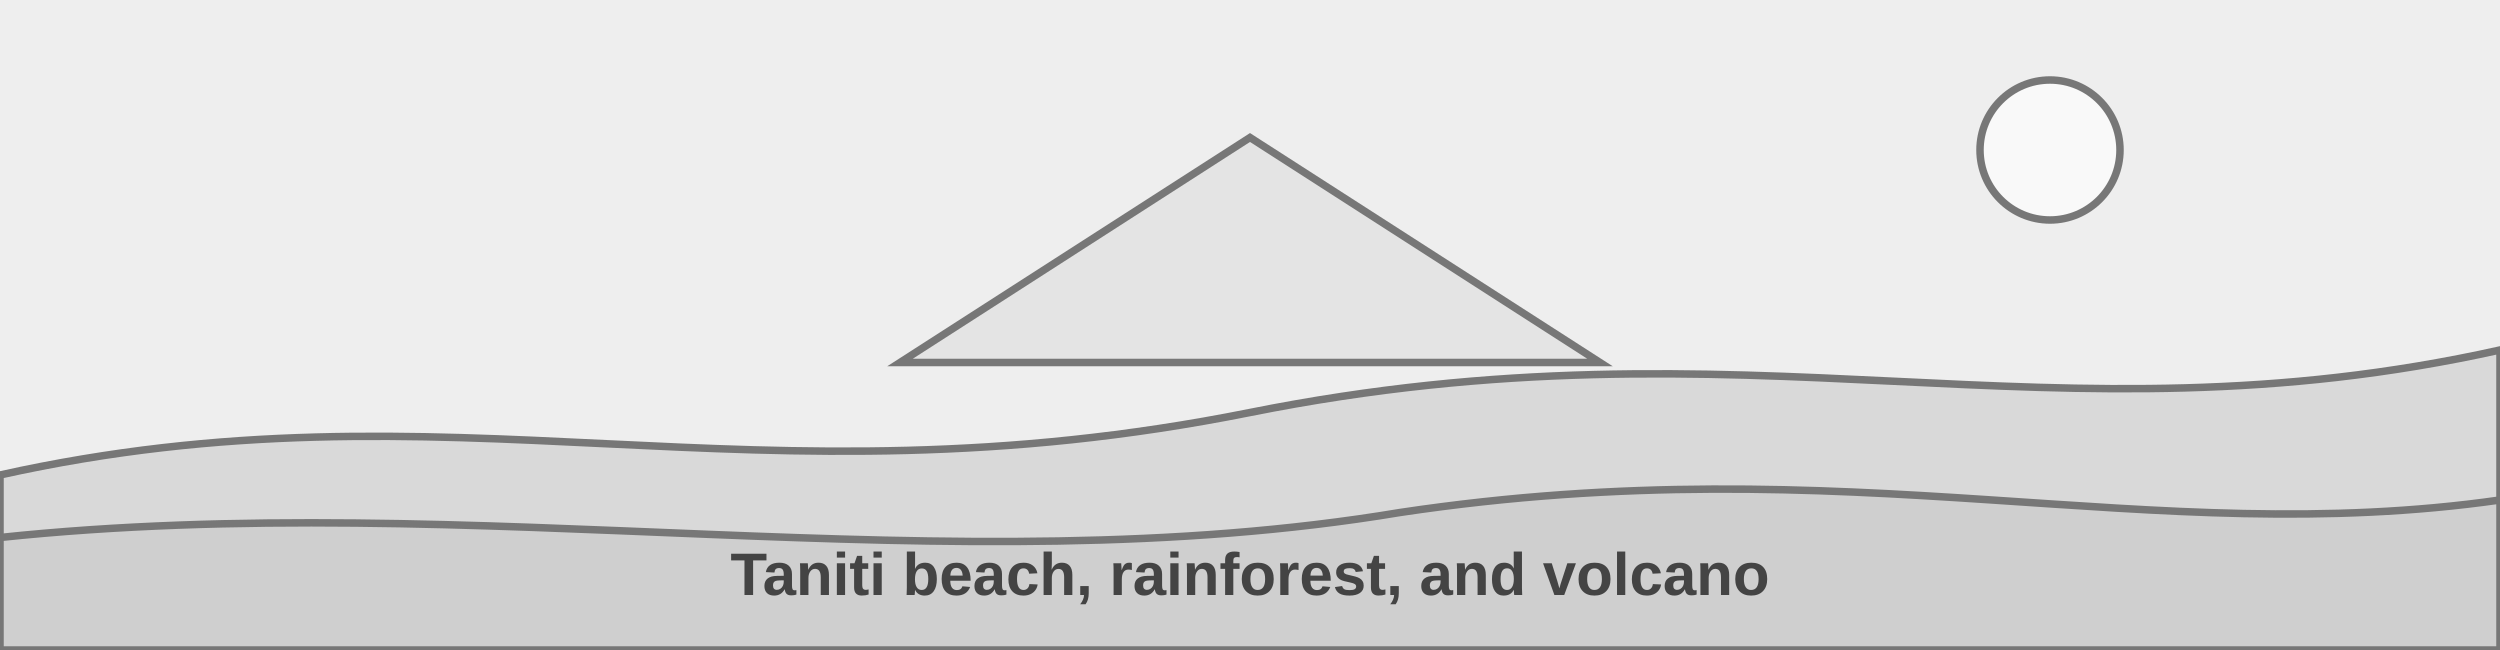
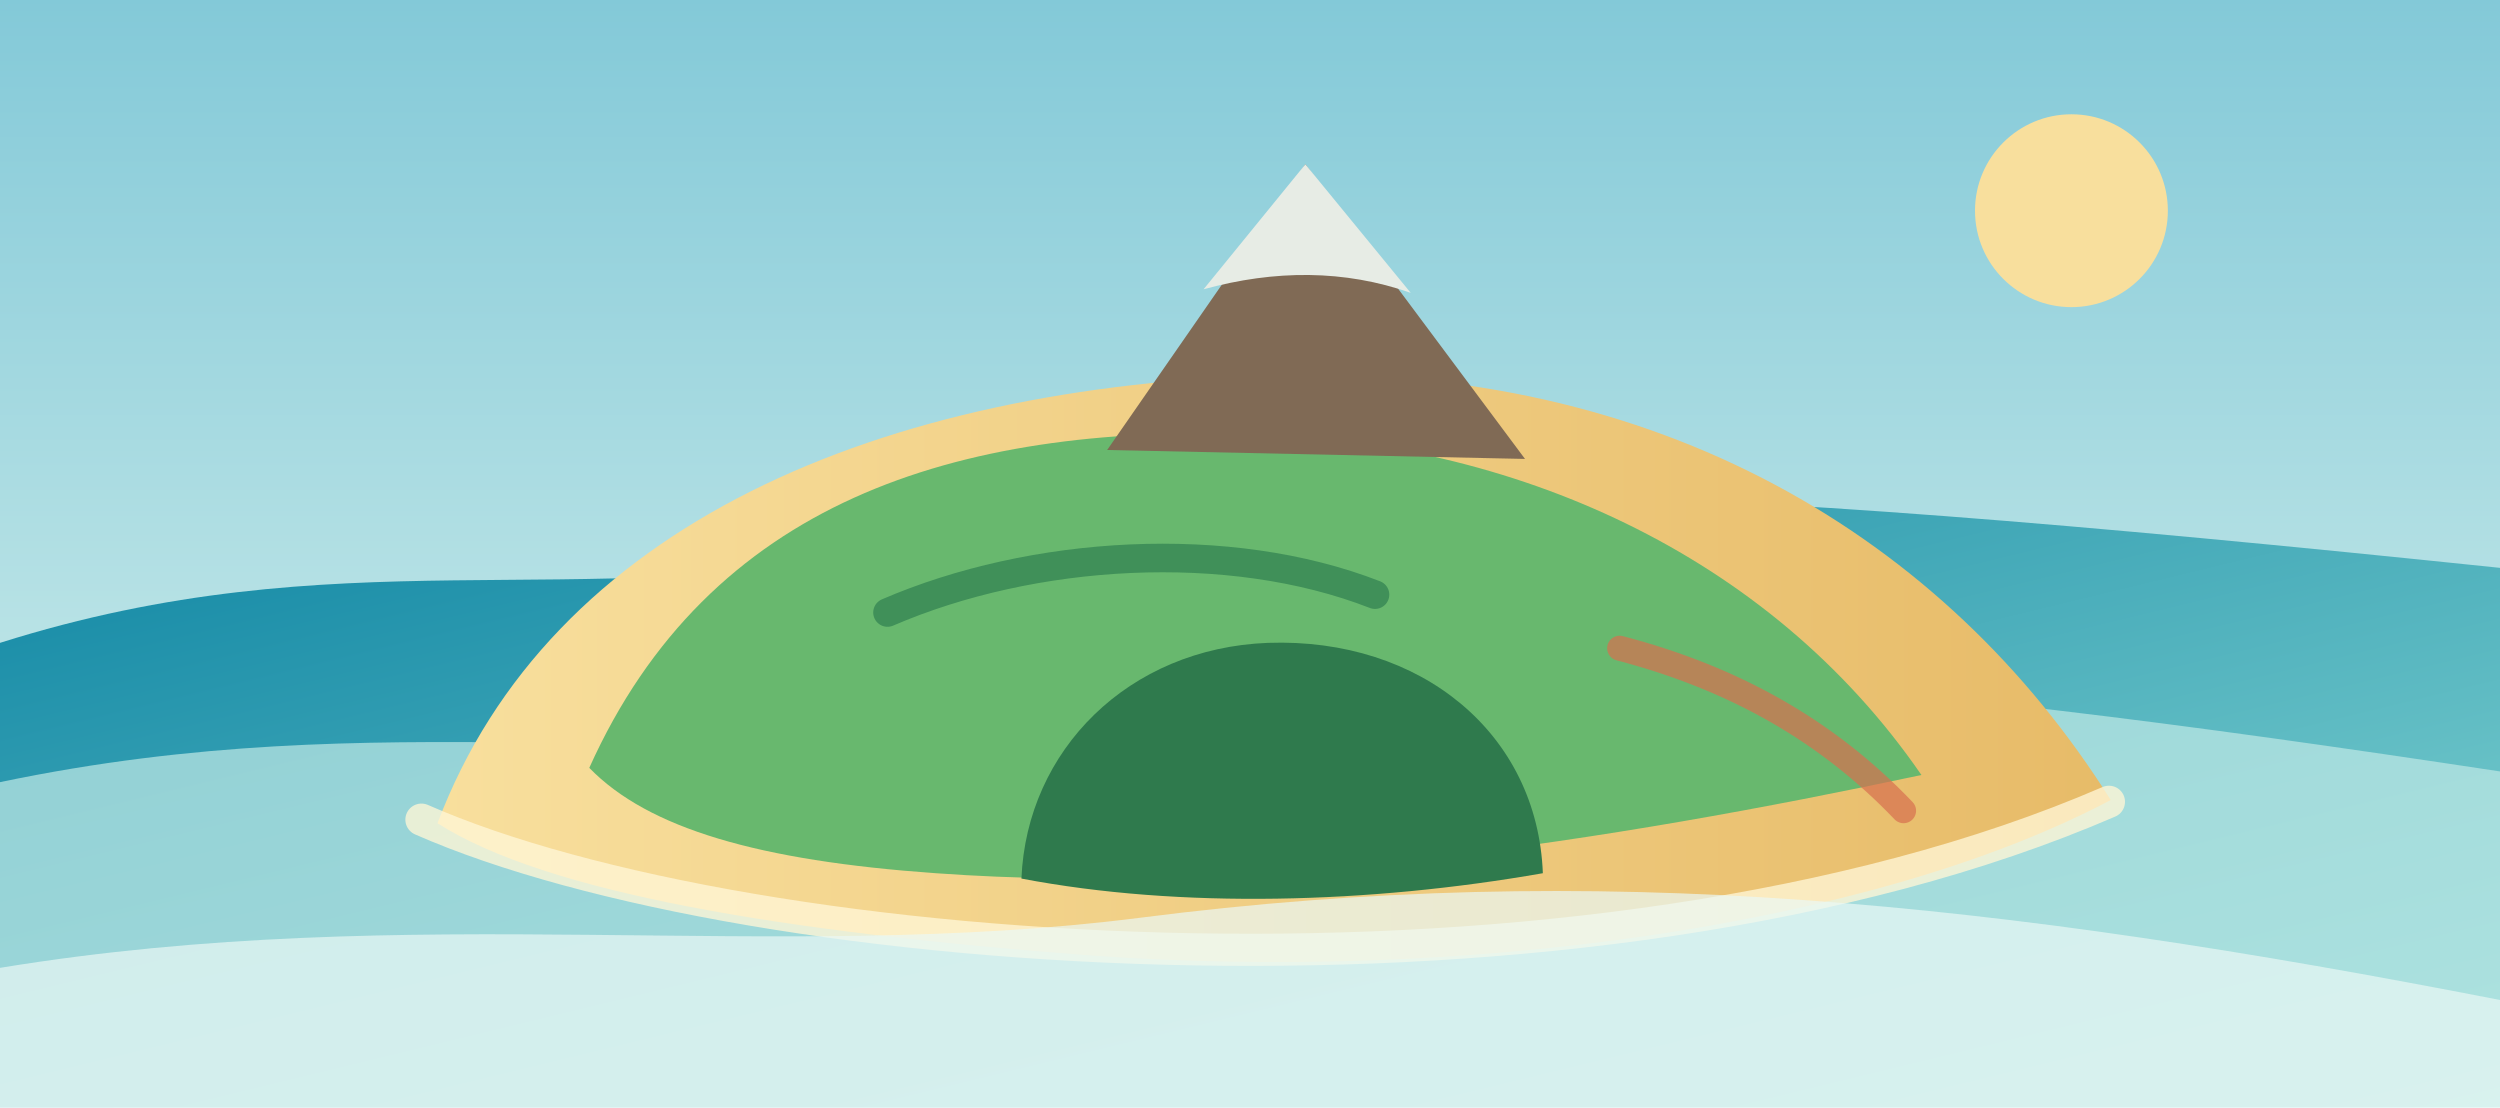
- <svg xmlns="http://www.w3.org/2000/svg" width="1000" height="260" viewBox="0 0 1000 260">
-   <rect width="1000" height="260" fill="#eeeeee" />
-   <path d="M0 190 C180 150 300 205 500 165 C700 125 820 180 1000 140 L1000 260 L0 260 Z" fill="#d9d9d9" stroke="#777" stroke-width="3" />
-   <path d="M0 215 C190 195 380 235 560 205 C740 178 860 220 1000 200 L1000 260 L0 260 Z" fill="#cfcfcf" stroke="#777" stroke-width="3" />
-   <path d="M360 145 L500 55 L640 145 Z" fill="#e4e4e4" stroke="#777" stroke-width="3" />
-   <circle cx="820" cy="60" r="28" fill="#f9f9f9" stroke="#777" stroke-width="3" />
-   <text x="500" y="238" text-anchor="middle" font-family="Arial" font-size="24" font-weight="700" fill="#444">Taniti beach, rainforest, and volcano</text>
+ <svg xmlns="http://www.w3.org/2000/svg" width="1400" height="620" viewBox="0 0 1400 620" role="img" aria-labelledby="title desc">
+   <defs>
+     <linearGradient id="sky" x1="0" x2="0" y1="0" y2="1">
+       <stop offset="0" stop-color="#83c9d8" />
+       <stop offset="1" stop-color="#dff5ef" />
+     </linearGradient>
+     <linearGradient id="water" x1="0" x2="1" y1="0" y2="1">
+       <stop offset="0" stop-color="#0f86a4" />
+       <stop offset="1" stop-color="#88d7d3" />
+     </linearGradient>
+     <linearGradient id="sand" x1="0" x2="1">
+       <stop offset="0" stop-color="#f8df9d" />
+       <stop offset="1" stop-color="#e7bb68" />
+     </linearGradient>
+   </defs>
+   <rect width="1400" height="620" fill="url(#sky)" />
+   <circle cx="1160" cy="118" r="54" fill="#f8df9d" />
+   <path d="M0 360 C190 300 320 344 502 308 C728 263 920 268 1400 318 L1400 620 L0 620 Z" fill="url(#water)" />
+   <path d="M0 438 C220 392 370 438 575 398 C800 355 1044 378 1400 432 L1400 620 L0 620 Z" fill="#bce7e4" opacity=".72" />
+   <path d="M245 461 C308 294 493 216 716 210 C928 204 1089 300 1182 448 C1046 520 815 550 610 535 C438 522 306 500 245 461 Z" fill="url(#sand)" />
+   <path d="M330 430 C397 281 535 238 700 243 C846 247 990 309 1076 434 C902 471 704 502 524 489 C425 482 363 464 330 430 Z" fill="#68b86e" />
+   <path d="M572 492 C575 420 632 363 710 360 C796 357 861 411 864 489 C767 506 661 509 572 492 Z" fill="#2f7a4d" />
+   <path d="M620 252 L731 92 L854 257 Z" fill="#806a55" />
+   <path d="M674 162 L731 92 L790 164 C753 151 714 151 674 162 Z" fill="#e7ece5" />
+   <path d="M497 343 C578 308 688 301 770 333" fill="none" stroke="#1f6f47" stroke-width="16" stroke-linecap="round" opacity=".55" />
+   <path d="M907 363 C972 380 1024 410 1066 454" fill="none" stroke="#d76f4f" stroke-width="14" stroke-linecap="round" opacity=".7" />
+   <path d="M236 459 C420 540 890 575 1181 449" fill="none" stroke="#fff6d6" stroke-width="18" stroke-linecap="round" opacity=".78" />
+   <path d="M0 542 C232 504 433 540 638 514 C895 481 1118 505 1400 560 L1400 620 L0 620 Z" fill="#eaf8f5" opacity=".7" />
</svg>
